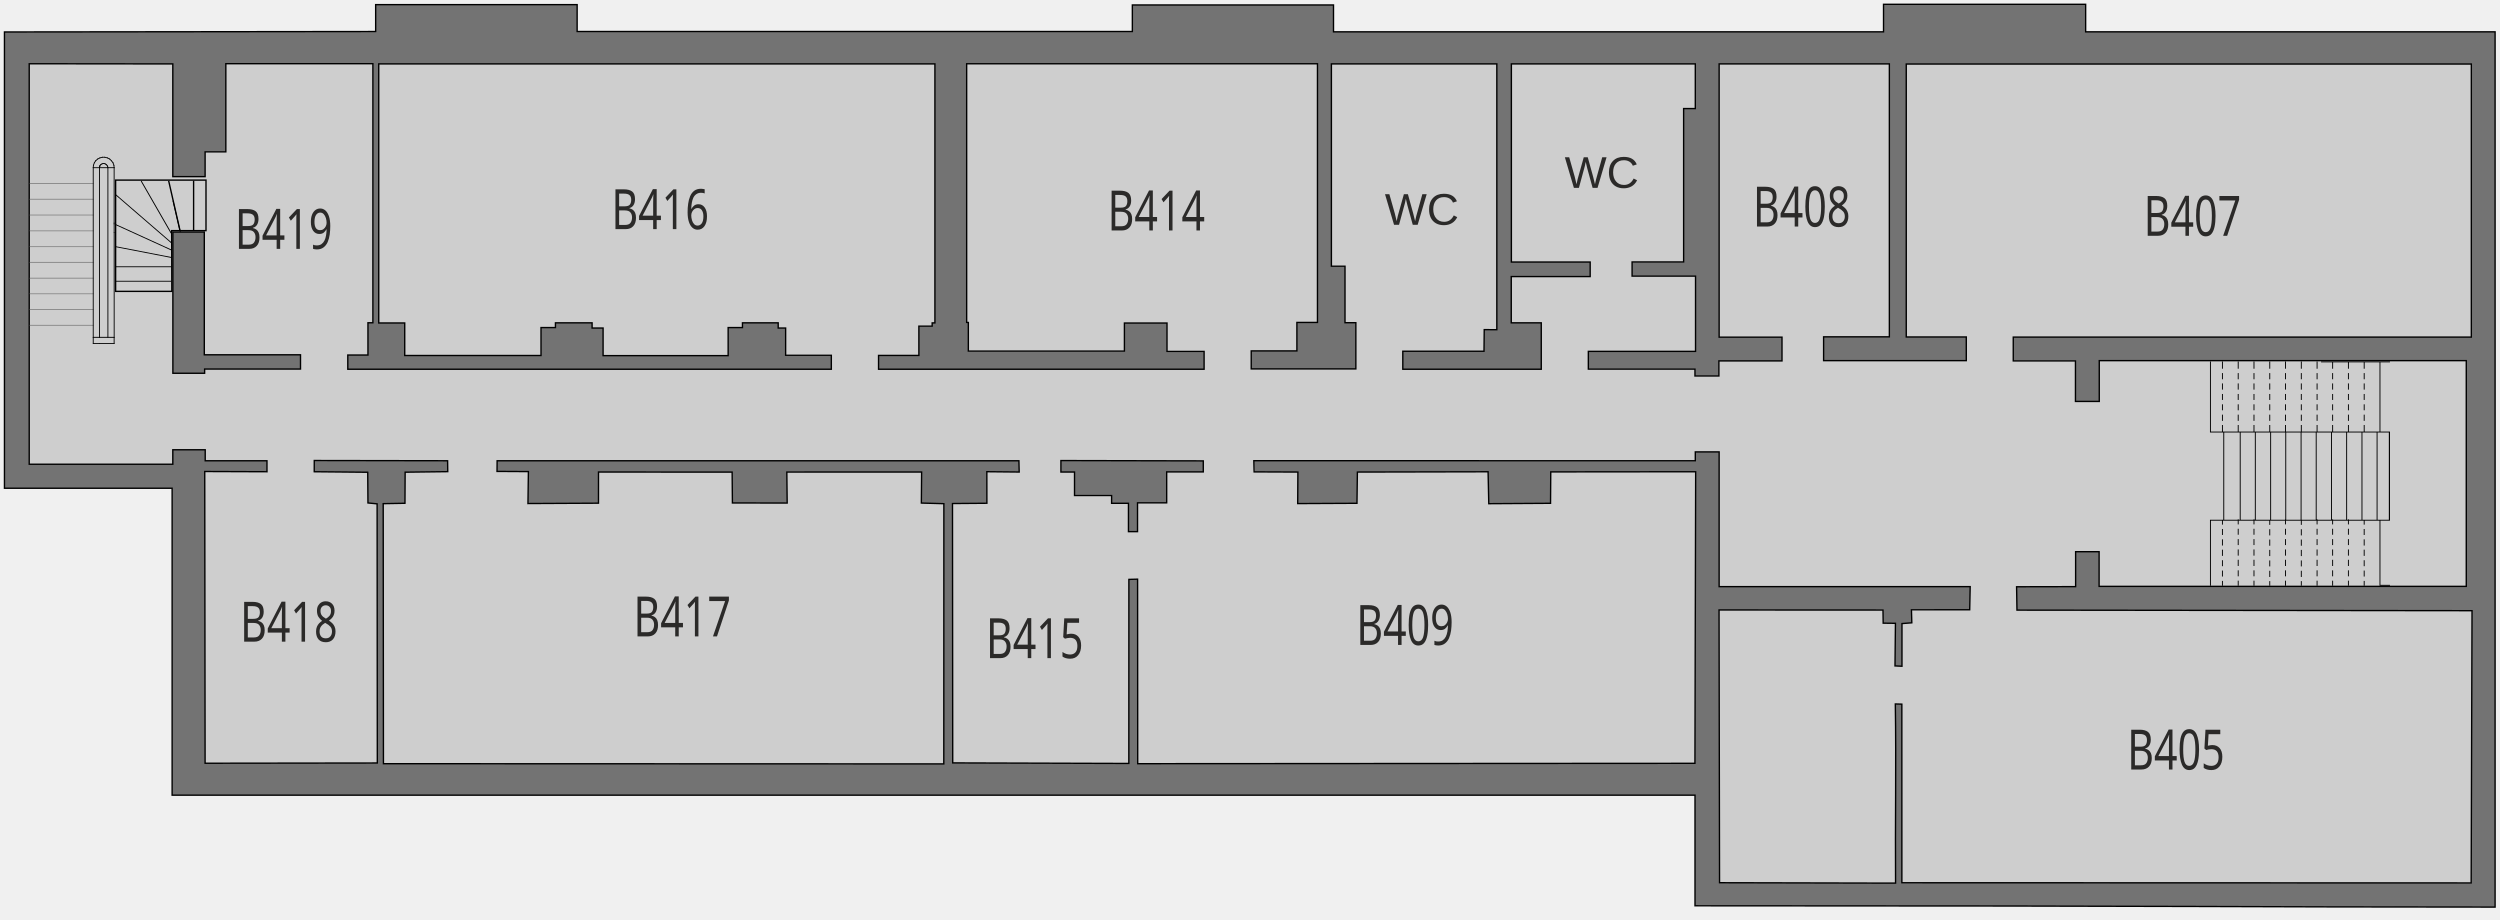
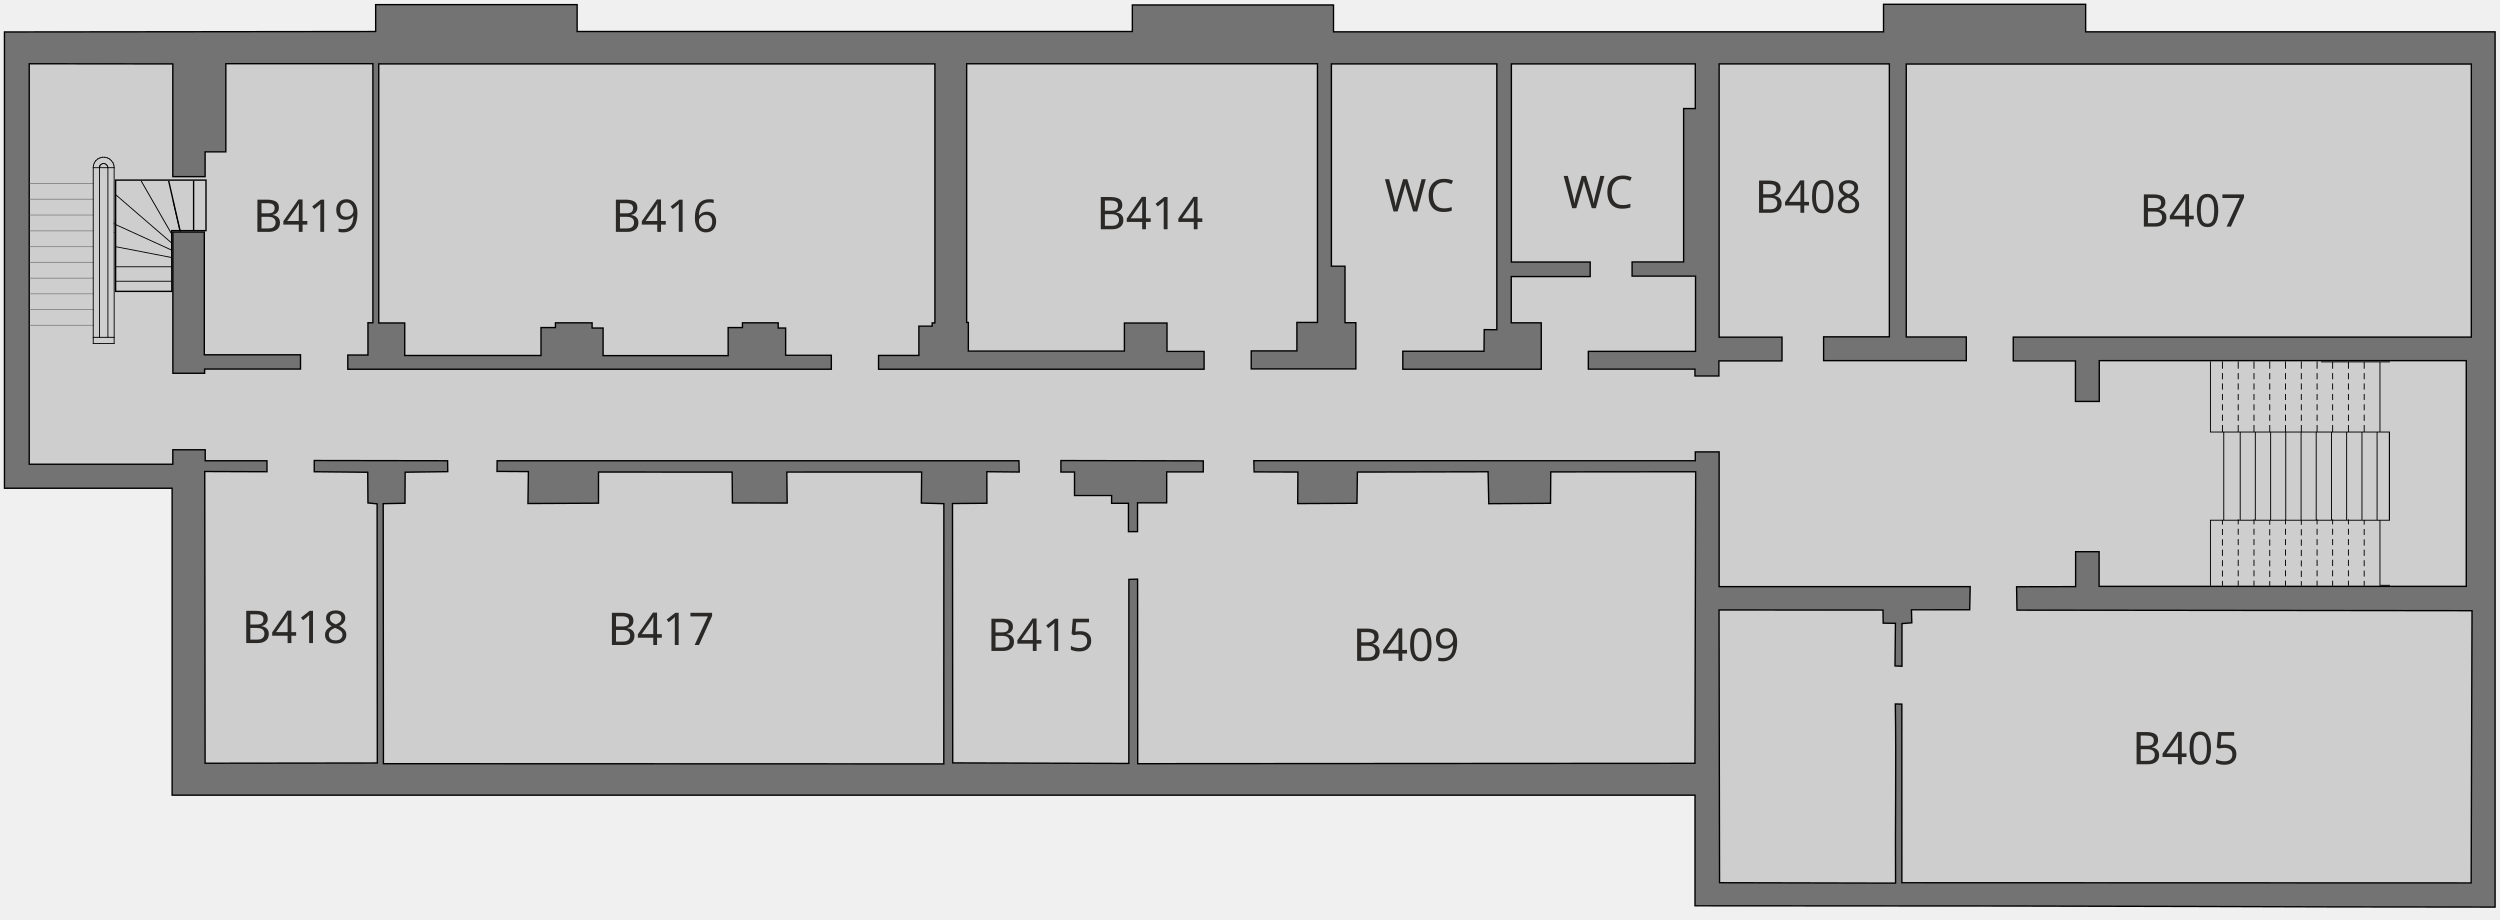
<svg xmlns="http://www.w3.org/2000/svg" width="476mm" height="175mm" viewBox="0 0 476 175" version="1.1" id="svg32055">
  <defs id="defs32052">
    <clipPath clipPathUnits="userSpaceOnUse" id="clipPath67-2">
      <path d="m 6406.45,3807.98 0.74,-2.95 0.74,-2.22 0.73,-2.95 0.74,-2.22 1.48,-5.9 0.74,-2.22 0.74,-2.95 0.73,-2.22 0.74,-2.95 0.74,-2.22 1.48,-5.9 0.74,-2.22 0.73,-2.95 0.74,-2.22 1.48,-5.91 0.74,0.74 h 3.69 v 0.74 h 3.69 v 0.74 l 22.89,-0.74 2.96,-0.74 6.64,-2.21 1.48,-0.74 2.22,-0.74 1.47,-0.74 2.22,-0.74 5.9,-2.95 0.74,-0.74 1.48,-0.73 0.74,-0.74 1.47,-0.74 0.74,-0.74 1.48,-0.74 4.43,-4.43 1.48,-0.74 5.17,-5.17 0.74,-1.47 0.73,-0.74 0.74,-1.48 0.74,-0.74 0.74,-1.47 0.74,-0.74 0.74,-1.48 0.73,-0.74 0.74,-1.47 0.74,-0.74 2.95,-5.91 0.74,-2.21 0.74,-1.48 0.74,-2.22 0.74,-1.48 0.73,-2.21 0.74,-3.69 0.74,-4.43 0.74,-7.38 0.74,-8.13 h -0.74 l -0.74,-7.38 -0.74,-2.22 -1.47,-5.91 -1.48,-4.43 -0.74,-2.95 -0.74,-0.74 -2.95,-5.9 -0.74,-0.74 -0.74,-1.48 -0.73,-0.74 -0.74,-1.47 -0.74,-0.74 -0.74,-1.48 -4.43,-4.43 -0.74,-1.48 -4.43,-4.43 v -1.47 h -1.48 l -0.74,-0.74 v -0.74 h -1.47 l -0.74,-0.74 v -0.74 h -1.48 l -0.74,-0.74 v -0.73 h -1.47 l -0.74,-0.74 v -0.74 h -1.48 l -0.74,-0.74 v -0.74 h -1.47 l -0.74,-0.74 v -0.73 h -2.22 v -0.74 h -1.47 v -0.74 h -1.48 v -0.74 h -1.47 v -0.74 h -2.22 v -0.74 h -1.48 v -0.74 h -2.21 v -0.74 h -1.48 v -2.95 l 0.74,-2.95 0.74,-2.22 0.73,-2.95 0.74,-2.22 1.48,-5.9 0.74,-2.22 0.73,-2.95 0.75,-2.22 0.74,-2.95 0.73,-2.22 1.48,-5.9 0.74,-2.22 0.74,-2.95 0.73,-2.22 1.48,-5.91 1.48,2.96 0.74,0.74 1.47,2.95 0.74,0.74 1.48,2.95 0.74,0.74 0.73,1.48 0.74,0.74 1.48,2.95 0.74,0.74 1.47,2.95 0.74,0.74 1.48,2.95 0.74,0.74 0.74,1.48 0.74,0.74 1.47,2.95 0.74,0.74 1.48,2.96 0.74,0.73 1.47,2.96 0.74,0.73 0.74,1.48 0.74,0.74 1.48,2.95 0.73,0.74 1.48,2.95 0.74,0.74 1.47,2.96 0.74,0.73 0.74,1.48 0.74,0.74 1.48,2.96 0.73,0.73 1.48,2.96 0.74,0.74 1.48,2.95 0.74,0.74 1.47,2.95 0.74,0.74 1.48,2.95 0.74,0.74 0.74,1.48 0.73,0.73 1.48,2.96 0.74,0.74 1.48,2.95 0.73,0.74 1.48,2.95 0.74,0.74 1.48,2.96 0.73,0.73 1.48,2.96 0.74,0.74 0.74,1.47 0.74,0.74 1.47,2.95 0.74,0.75 1.48,2.95 0.74,0.74 1.48,2.95 0.73,0.74 1.48,2.95 0.74,0.74 1.48,2.95 0.73,0.74 0.74,1.48 0.74,0.74 1.48,2.95 0.73,0.74 1.48,2.95 0.74,0.74 1.48,2.96 0.73,0.73 1.48,2.96 0.74,0.74 1.48,2.95 0.73,0.74 0.74,1.47 0.74,0.74 1.48,2.95 0.74,0.74 1.48,2.96 0.73,0.74 1.48,2.95 0.74,0.74 1.48,2.95 0.73,0.74 1.48,2.95 h -0.74 l -14.77,7.39 -0.74,0.74 -14.76,7.38 -0.74,0.74 -14.77,7.38 -0.74,0.74 -14.77,7.38 -0.74,0.74 -16.24,8.13 -0.74,0.74 -14.77,7.38 -0.73,0.74 -14.77,7.38 -0.74,0.74 -14.77,7.38 -0.74,0.74 -14.76,7.39 -0.74,0.73 -14.77,7.39 -0.74,0.74 z" clip-rule="evenodd" id="path65-0" />
    </clipPath>
  </defs>
  <g id="layer1">
    <g id="layer2" transform="translate(-459.7712,-48.92896)">
      <g id="layer11" transform="translate(5.6250001e-6)" style="display:inline">
        <path style="fill:#737373;fill-opacity:1;stroke:#000000;stroke-width:0.265;stroke-opacity:1;image-rendering:auto" d="m 460.619,55.015 v 86.873 h 31.923 v 58.439 h 289.957 v 21.065 c 101.822,0.011 101.559,0.247 152.338,0.247 V 54.992 h -77.958 v -5.242 h -38.485 v 5.242 H 713.67 v -5.119 h -38.3 v 5.057 H 569.658 v -5.119 h -38.362 v 5.119 z" id="path89796" />
        <path style="fill:#cecece;fill-opacity:1;stroke:#000000;stroke-width:0.265;stroke-opacity:1" d="m 465.334,61.067 v 76.253 h 27.339 v -2.758 h 6.171 v 2.093 h 11.759 l 4.5e-4,2.093 -11.851,-0.044 0.069,55.544 32.79,-0.046 -0.038,-49.342 -1.744,-0.169 -0.043,-5.844 -10.185,-0.099 0.006,-2.137 25.386,0.044 0.029,2.076 -8.113,0.103 -0.033,5.918 -4.143,0.074 0.045,49.51 106.691,0.041 0.013,-49.547 -4.285,-0.119 0.051,-5.902 -25.665,7e-4 0.065,5.903 -10.426,-0.024 -0.052,-5.869 -25.445,-0.016 -0.003,5.93 -13.428,0.069 0.083,-6.082 -5.973,-0.035 0.019,-2.032 h 99.349 l 0.052,2.151 -6.158,-0.063 0.008,6.007 -6.549,0.054 0.044,49.381 33.53,0.105 0.01,-35.044 1.658,-0.044 0.024,35.134 106.094,-0.071 0.14,-55.514 -27.591,0.029 -0.041,5.977 -11.761,0.075 -0.13,-6.075 -24.884,0.055 -0.081,5.944 -11.285,0.057 0.038,-6.001 -8.361,-0.035 c -0.019,-0.07 -0.031,-2.125 -0.031,-2.125 l 84.059,0.002 v -1.679 h 4.536 v 25.65 h 47.801 l -0.092,4.41 -11.093,8.3e-4 0.071,2.478 -1.872,0.143 -0.003,8.125 -1.326,-0.062 0.084,-8.11 -2.335,-0.031 -0.038,-2.492 -31.213,-0.018 0.095,51.93 33.514,0.079 c -0.084,-11.371 0.132,-22.745 -0.046,-34.115 l 1.242,0.035 0.005,34.004 108.394,0.039 0.164,-51.836 -86.644,-0.107 -0.072,-4.449 11.24,-0.024 v -6.646 h 4.471 v 6.599 h 69.909 v -14.216 -28.772 h -69.878 v 7.771 h -4.533 v -7.709 h -11.842 v -4.533 h 49.753 37.462 V 61.121 H 822.722 v 51.969 h 11.431 v 4.502 h -27.168 v -4.533 h 12.52 V 61.098 h -32.41 v 52.029 h 11.969 v 4.514 h -12.015 v 2.878 h -4.557 v -1.308 h -20.301 v -3.38 h 20.41 v -14.326 h -12.08 v -2.704 h 9.812 v -29.198 h 2.224 v -8.504 h -35.02 v 37.724 h 15.002 v 2.769 h -15.024 v 8.809 h 5.713 v 8.831 H 726.865 v -3.423 h 15.46 l 0.044,-4.121 2.399,0.022 V 61.098 h -31.498 v 38.516 h 2.59 v 10.762 h 2.066 v 8.789 h -19.921 v -3.423 h 8.696 v -5.427 h 3.916 V 61.067 h -66.794 v 49.248 l 0.321,0.016 v 5.442 h 29.715 v -5.335 h 8.11 v 5.397 h 7.062 v 3.392 h -61.984 v -2.621 h 7.679 v -5.582 h 2.529 v -0.617 h 0.524 V 61.098 H 531.882 V 110.423 h 4.948 v 6.193 h 25.949 v -5.321 h 2.748 v -0.894 h 6.978 v 0.981 h 2.093 v 5.255 h 23.812 v -5.342 h 2.726 v -0.894 h 6.803 v 0.981 h 1.417 v 5.19 h 8.7 v 2.66 H 525.992 v -2.704 h 3.838 v -6.149 h 0.938 V 61.055 h -27.998 v 16.79 h -3.947 v 4.71 h -6.149 V 61.099 Z" id="path121504" />
-         <text x="723.444" y="91.726" class="fil4 fnt0" id="text2697" style="font-weight:normal;font-size:8.461px;font-family:Arial;clip-rule:evenodd;fill:#2b2a29;fill-rule:evenodd;stroke-width:0.264;image-rendering:optimizeQuality;shape-rendering:geometricPrecision;text-rendering:geometricPrecision">WC</text>
        <path style="fill:#737373;fill-opacity:1;stroke:#000000;stroke-width:0.265;stroke-opacity:1" d="m 492.687,93.107 h 5.982 v 23.375 h 18.318 v 2.714 h -18.256 v 0.802 h -6.044 z" id="path567584" />
        <path style="display:inline;fill:#737373;fill-opacity:1;stroke:#000000;stroke-width:0.265;stroke-opacity:1" d="m 661.77,136.619 v 2.189 h 2.59 v 4.471 h 7.062 v 1.48 h 3.207 v 5.397 h 1.727 v -5.489 h 5.551 v -5.89 h 6.969 v -2.097 z" id="path418904" />
      </g>
      <path class="fil0 str0" d="m 901.79,131.189 h 11.127 m 0,0 v -13.357 m 0,0 h -11.127 m 12.946,13.357 h -1.819 m 0,-13.357 v 13.357 m 0,-13.357 h 1.819 m 0,13.357 v 16.79 m -1.819,12.393 V 147.979 m 0,0 h -11.127 m 12.946,12.393 h -1.819 m 0,-12.393 v 12.393 m 0,-12.393 h 1.819 m -2.369,-16.79 h 2.327 m -34.057,0 h 2.284 m 0,0 h 0.254 m 0,0 h 3.131 m 0,0 h 2.877 m 0,0 h 2.919 m 0,0 h 2.877 m 0,0 h 2.919 m 0,0 h 2.877 m 0,0 h 2.919 m 5.796,0 v 16.79 m 2.877,0 V 131.189 M 892.102,147.979 v -16.79 m 2.877,16.79 v -16.79 m -11.804,0 v 16.79 m 31.518,0 h -2.327 m -2.877,0 h 2.877 m -2.877,0 h -2.918 m 0,0 h -2.877 m 0,0 h -2.919 m 0,0 h -2.877 m 0,0 h -2.919 m 0,0 h -2.877 m 0,0 h -2.919 m 0,0 h -2.877 m 0,0 h -3.131 m 0,0 h -2.538 m 31.73,0 v -16.79 m -2.877,0 v 16.79 m -2.918,-16.79 V 147.979 M 892.102,131.189 v 16.79 m -2.919,-16.79 v 16.79 m 5.796,-16.79 v 16.79 m 2.919,0 v -16.79 m 0,0 v 16.79 m 2.877,0 v -16.79 m 0,0 v 16.79 m 2.919,0 v -16.79 m 0,0 v 16.79 m 2.877,-16.79 v 16.79 m 8.123,0 v -16.79 m -31.518,16.79 v -16.79 m 3.131,16.79 v -16.79 m 0,16.79 v -16.79 m 2.877,0 v 16.79 m -8.546,12.393 V 147.979 m 0,-16.79 v -13.357 m 2.284,13.357 v -1.256 m 0,-0.963 v -1.005 m 0,-1.005 v -0.963 m 0,-1.005 v -0.963 m 0,-1.005 v -1.005 m 0,-0.963 v -1.005 m 0,-1.005 v -1.214 m 3.004,0 v 1.214 m 0,1.005 v 1.005 m 0,0.963 v 1.005 m 0,1.005 v 0.963 m 0,1.005 v 0.963 m 0,1.005 v 1.005 m 0,0.963 v 1.256 m 3.004,-13.357 v 1.214 m 0,1.005 v 1.005 m 0,0.963 v 1.005 m 0,1.005 v 0.963 m 0,1.005 v 0.963 m 0,1.005 v 1.005 m 0,0.963 v 1.256 m 3.003,-13.357 v 1.214 m 0,1.005 v 1.005 m 0,0.963 v 1.005 m 0,1.005 v 0.963 m 0,1.005 v 0.963 m 0,1.005 v 1.005 m 0,0.963 v 1.256 m 3.004,-13.357 v 1.214 m 0,1.005 v 1.005 m 0,0.963 v 1.005 m 0,1.005 v 0.963 m 0,1.005 v 0.963 m 0,1.005 v 1.005 m 0,0.963 v 1.256 m 3.004,-13.357 v 1.214 m 0,1.005 v 1.005 m 0,0.963 v 1.005 m 0,1.005 v 0.963 m 0,1.005 v 0.963 m 0,1.005 v 1.005 m 0,0.963 v 1.256 m 3.003,-13.357 v 1.214 m 0,1.005 v 1.005 m 0,0.963 v 1.005 m 0,1.005 v 0.963 m 0,1.005 v 0.963 m 0,1.005 v 1.005 m 0,0.963 v 1.256 m 2.961,-13.357 v 1.214 m 0,1.005 v 1.005 m 0,0.963 v 1.005 m 0,1.005 v 0.963 m 0,1.005 v 0.963 m 0,1.005 v 1.005 m 0,0.963 v 1.256 m 3.004,-13.357 v 1.214 m 0,1.005 v 1.005 m 0,0.963 v 1.005 m 0,1.005 v 0.963 m 0,1.005 v 0.963 m 0,1.005 v 1.005 m 0,0.963 v 1.256 m 3.004,-13.357 v 1.214 m 0,1.005 v 1.005 m 0,0.963 v 1.005 m 0,1.005 v 0.963 m 0,1.005 v 0.963 m 0,1.005 v 1.005 m 0,0.963 v 1.256 m -26.992,29.183 v -0.754 m 0,-1.005 v -0.963 m 0,-1.005 v -0.963 m 0,-1.005 v -1.005 m 0,-0.963 v -1.005 m 0,-1.005 v -0.963 m 0,-1.005 v -0.754 m 3.004,-0.084 v 0.795 m 0,1.005 v 0.963 m 0,1.005 v 0.963 m 0,1.005 v 1.005 m 0,0.963 v 1.005 m 0,1.005 v 0.963 m 0,1.005 v 0.795 m 3.004,-12.477 v 0.795 m 0,1.005 v 0.963 m 0,1.005 v 0.963 m 0,1.005 v 1.005 m 0,0.963 v 1.005 m 0,1.005 v 0.963 m 0,1.005 v 0.795 m 3.003,-12.268 v 0.67 m 0,1.005 v 1.005 m 0,0.963 v 1.005 m 0,0.963 v 1.005 m 0,1.005 v 0.963 m 0,1.005 v 1.005 m 0,0.963 v 0.712 m 3.004,-12.477 v 0.795 m 0,1.005 v 0.963 m 0,1.005 v 0.963 m 0,1.005 v 1.005 m 0,0.963 v 1.005 m 0,1.005 v 0.963 m 0,1.005 v 0.795 m 3.004,-12.268 v 0.67 m 0,1.005 v 1.005 m 0,0.963 v 1.005 m 0,0.963 v 1.005 m 0,1.005 v 0.963 m 0,1.005 v 1.005 m 0,0.963 v 0.712 m 3.003,-12.477 v 0.795 m 0,1.005 v 0.963 m 0,1.005 v 0.963 m 0,1.005 v 1.005 m 0,0.963 v 1.005 m 0,1.005 v 0.963 m 0,1.005 v 0.795 m 2.961,-12.477 v 0.795 m 0,1.005 v 0.963 m 0,1.005 v 0.963 m 0,1.005 v 1.005 m 0,0.963 v 1.005 m 0,1.005 v 0.963 m 0,1.005 v 0.795 m 3.004,-12.477 v 0.795 m 0,1.005 v 0.963 m 0,1.005 v 0.963 m 0,1.005 v 1.005 m 0,0.963 v 1.005 m 0,1.005 v 0.963 m 0,1.005 v 0.795 m 3.004,-12.393 v 0.754 m 0,1.005 v 0.963 m 0,1.005 v 1.005 m 0,0.963 v 1.005 m 0,1.005 v 0.963 m 0,1.005 v 0.963 m 0,1.005 v 0.754" id="path2608" style="clip-rule:evenodd;display:inline;fill:none;fill-rule:nonzero;stroke:#000000;stroke-width:0.175;stroke-linecap:square;stroke-miterlimit:10;image-rendering:optimizeQuality;shape-rendering:geometricPrecision;text-rendering:geometricPrecision" />
      <g id="layer10" style="display:inline">
        <g id="layer5" transform="translate(43.13139,124.5533)">
          <g id="g63-1" clip-path="url(#clipPath67-2)" style="display:inline" transform="matrix(0,0.05733027,0.05733027,0,177.0556,-115.9215)" />
          <path d="m 435.575,-43.697 h 1.609" style="display:inline;fill:none;stroke:#000000;stroke-width:0.169;stroke-linecap:round;stroke-linejoin:round;stroke-miterlimit:10;stroke-dasharray:none;stroke-opacity:1" id="path22623-9" />
          <path d="M 434.39,-31.674 H 422.368" style="display:inline;fill:none;stroke:#888888;stroke-width:0.169;stroke-linecap:round;stroke-linejoin:round;stroke-miterlimit:10;stroke-dasharray:none;stroke-opacity:1" id="path22653-1" />
          <path d="M 434.39,-34.68 H 422.368" style="display:inline;fill:none;stroke:#888888;stroke-width:0.169;stroke-linecap:round;stroke-linejoin:round;stroke-miterlimit:10;stroke-dasharray:none;stroke-opacity:1" id="path22665-7" />
          <path d="M 434.39,-28.669 H 422.368" style="display:inline;fill:none;stroke:#888888;stroke-width:0.169;stroke-linecap:round;stroke-linejoin:round;stroke-miterlimit:10;stroke-dasharray:none;stroke-opacity:1" id="path22667-7" />
          <path d="m 422.368,-25.663 h 12.022" style="display:inline;fill:none;stroke:#888888;stroke-width:0.169;stroke-linecap:round;stroke-linejoin:round;stroke-miterlimit:10;stroke-dasharray:none;stroke-opacity:1" id="path22669-8" />
          <path d="m 422.368,-13.682 h 12.022" style="display:inline;fill:none;stroke:#888888;stroke-width:0.169;stroke-linecap:round;stroke-linejoin:round;stroke-miterlimit:10;stroke-dasharray:none;stroke-opacity:1" id="path22695-9" />
          <path d="M 434.39,-16.688 H 422.368" style="display:inline;fill:none;stroke:#888888;stroke-width:0.169;stroke-linecap:round;stroke-linejoin:round;stroke-miterlimit:10;stroke-dasharray:none;stroke-opacity:1" id="path22697-4" />
          <path d="M 434.39,-37.685 H 422.368" style="display:inline;fill:none;stroke:#888888;stroke-width:0.169;stroke-linecap:round;stroke-linejoin:round;stroke-miterlimit:10;stroke-dasharray:none;stroke-opacity:1" id="path22703-6" />
          <path d="M 434.39,-40.691 H 422.368" style="display:inline;fill:none;stroke:#888888;stroke-width:0.169;stroke-linecap:round;stroke-linejoin:round;stroke-miterlimit:10;stroke-dasharray:none;stroke-opacity:1" id="path22705-6" />
          <path d="M 434.39,-22.657 H 422.368" style="display:inline;fill:none;stroke:#888888;stroke-width:0.169;stroke-linecap:round;stroke-linejoin:round;stroke-miterlimit:10;stroke-dasharray:none;stroke-opacity:1" id="path22709-6" />
          <path d="M 434.39,-19.694 H 422.368" style="display:inline;fill:none;stroke:#888888;stroke-width:0.169;stroke-linecap:round;stroke-linejoin:round;stroke-miterlimit:10;stroke-dasharray:none;stroke-opacity:1" id="path22711-0" />
          <path d="M 437.184,-11.397 V -43.697" style="display:inline;fill:none;stroke:#000000;stroke-width:0.169;stroke-linecap:round;stroke-linejoin:round;stroke-miterlimit:10;stroke-dasharray:none;stroke-opacity:1" id="path22721-3" />
          <path d="M 438.37,-43.697 V -33.156" style="display:inline;fill:none;stroke:#000000;stroke-width:0.169;stroke-linecap:round;stroke-linejoin:round;stroke-miterlimit:10;stroke-dasharray:none;stroke-opacity:1" id="path22723-5" />
          <path d="M 434.39,-10.211 V -11.397" style="display:inline;fill:none;stroke:#000000;stroke-width:0.169;stroke-linecap:round;stroke-linejoin:round;stroke-miterlimit:10;stroke-dasharray:none;stroke-opacity:1" id="path22731-0" />
          <path d="M 434.39,-11.397 V -43.697" style="display:inline;fill:none;stroke:#000000;stroke-width:0.169;stroke-linecap:round;stroke-linejoin:round;stroke-miterlimit:10;stroke-dasharray:none;stroke-opacity:1" id="path22733-7" />
          <path d="M 435.575,-43.697 V -11.397" style="display:inline;fill:none;stroke:#000000;stroke-width:0.169;stroke-linecap:round;stroke-linejoin:round;stroke-miterlimit:10;stroke-dasharray:none;stroke-opacity:1" id="path22735-3" />
          <path d="m 434.39,-11.397 h 1.186" style="display:inline;fill:none;stroke:#000000;stroke-width:0.169;stroke-linecap:round;stroke-linejoin:round;stroke-miterlimit:10;stroke-dasharray:none;stroke-opacity:1" id="path22739-9" />
          <path d="m 435.575,-10.211 h -1.186" style="display:inline;fill:none;stroke:#000000;stroke-width:0.169;stroke-linecap:round;stroke-linejoin:round;stroke-miterlimit:10;stroke-dasharray:none;stroke-opacity:1" id="path22741-2" />
          <path d="m 438.37,-43.697 -0.042,-0.466" style="display:inline;fill:none;stroke:#000000;stroke-width:0.169;stroke-linecap:round;stroke-linejoin:round;stroke-miterlimit:10;stroke-dasharray:none;stroke-opacity:1" id="path22743-5" />
          <path d="m 438.327,-44.163 -0.17,-0.466" style="display:inline;fill:none;stroke:#000000;stroke-width:0.169;stroke-linecap:round;stroke-linejoin:round;stroke-miterlimit:10;stroke-dasharray:none;stroke-opacity:1" id="path22745-0" />
          <path d="m 438.158,-44.628 -0.296,-0.381" style="display:inline;fill:none;stroke:#000000;stroke-width:0.169;stroke-linecap:round;stroke-linejoin:round;stroke-miterlimit:10;stroke-dasharray:none;stroke-opacity:1" id="path22747-4" />
          <path d="m 437.862,-45.009 -0.339,-0.338" style="display:inline;fill:none;stroke:#000000;stroke-width:0.169;stroke-linecap:round;stroke-linejoin:round;stroke-miterlimit:10;stroke-dasharray:none;stroke-opacity:1" id="path22749-5" />
          <path d="m 437.523,-45.348 -0.424,-0.212" style="display:inline;fill:none;stroke:#000000;stroke-width:0.169;stroke-linecap:round;stroke-linejoin:round;stroke-miterlimit:10;stroke-dasharray:none;stroke-opacity:1" id="path22751-1" />
          <path d="m 437.099,-45.559 -0.508,-0.127" style="display:inline;fill:none;stroke:#000000;stroke-width:0.169;stroke-linecap:round;stroke-linejoin:round;stroke-miterlimit:10;stroke-dasharray:none;stroke-opacity:1" id="path22753-4" />
          <path d="M 436.591,-45.687 H 436.126" style="display:inline;fill:none;stroke:#000000;stroke-width:0.169;stroke-linecap:round;stroke-linejoin:round;stroke-miterlimit:10;stroke-dasharray:none;stroke-opacity:1" id="path22755-6" />
          <path d="m 436.126,-45.687 -0.466,0.127" style="display:inline;fill:none;stroke:#000000;stroke-width:0.169;stroke-linecap:round;stroke-linejoin:round;stroke-miterlimit:10;stroke-dasharray:none;stroke-opacity:1" id="path22757-4" />
          <path d="m 435.66,-45.559 -0.424,0.212" style="display:inline;fill:none;stroke:#000000;stroke-width:0.169;stroke-linecap:round;stroke-linejoin:round;stroke-miterlimit:10;stroke-dasharray:none;stroke-opacity:1" id="path22759-5" />
          <path d="m 435.237,-45.348 -0.381,0.338" style="display:inline;fill:none;stroke:#000000;stroke-width:0.169;stroke-linecap:round;stroke-linejoin:round;stroke-miterlimit:10;stroke-dasharray:none;stroke-opacity:1" id="path22761-8" />
          <path d="m 434.856,-45.009 -0.254,0.381" style="display:inline;fill:none;stroke:#000000;stroke-width:0.169;stroke-linecap:round;stroke-linejoin:round;stroke-miterlimit:10;stroke-dasharray:none;stroke-opacity:1" id="path22763-2" />
          <path d="m 434.602,-44.628 -0.17,0.466" style="display:inline;fill:none;stroke:#000000;stroke-width:0.169;stroke-linecap:round;stroke-linejoin:round;stroke-miterlimit:10;stroke-dasharray:none;stroke-opacity:1" id="path22765-1" />
          <path d="m 434.432,-44.163 -0.042,0.466" style="display:inline;fill:none;stroke:#000000;stroke-width:0.169;stroke-linecap:round;stroke-linejoin:round;stroke-miterlimit:10;stroke-dasharray:none;stroke-opacity:1" id="path22767-7" />
          <path d="m 434.39,-43.697 h 1.186" style="display:inline;fill:none;stroke:#000000;stroke-width:0.169;stroke-linecap:round;stroke-linejoin:round;stroke-miterlimit:10;stroke-dasharray:none;stroke-opacity:1" id="path22769-8" />
          <path d="m 435.618,-43.909 0.042,-0.169" style="display:inline;fill:none;stroke:#000000;stroke-width:0.169;stroke-linecap:round;stroke-linejoin:round;stroke-miterlimit:10;stroke-dasharray:none;stroke-opacity:1" id="path22773-1" />
          <path d="m 435.596,-43.753 0.042,-0.234" style="display:inline;fill:none;stroke:#000000;stroke-width:0.197;stroke-linecap:round;stroke-linejoin:round;stroke-miterlimit:10;stroke-dasharray:none;stroke-opacity:1" id="path22773-1-0" />
          <path d="m 435.66,-44.078 0.127,-0.169" style="display:inline;fill:none;stroke:#000000;stroke-width:0.169;stroke-linecap:round;stroke-linejoin:round;stroke-miterlimit:10;stroke-dasharray:none;stroke-opacity:1" id="path22775-4" />
          <path d="m 435.787,-44.247 0.17,-0.127" style="display:inline;fill:none;stroke:#000000;stroke-width:0.169;stroke-linecap:round;stroke-linejoin:round;stroke-miterlimit:10;stroke-dasharray:none;stroke-opacity:1" id="path22777-2" />
          <path d="m 435.957,-44.374 0.212,-0.084" style="display:inline;fill:none;stroke:#000000;stroke-width:0.169;stroke-linecap:round;stroke-linejoin:round;stroke-miterlimit:10;stroke-dasharray:none;stroke-opacity:1" id="path22779-5" />
          <path d="m 436.168,-44.458 0.212,-0.042" style="display:inline;fill:none;stroke:#000000;stroke-width:0.169;stroke-linecap:round;stroke-linejoin:round;stroke-miterlimit:10;stroke-dasharray:none;stroke-opacity:1" id="path22781-6" />
          <path d="m 436.38,-44.501 0.212,0.042" style="display:inline;fill:none;stroke:#000000;stroke-width:0.169;stroke-linecap:round;stroke-linejoin:round;stroke-miterlimit:10;stroke-dasharray:none;stroke-opacity:1" id="path22783-0" />
          <path d="m 436.591,-44.458 0.17,0.084" style="display:inline;fill:none;stroke:#000000;stroke-width:0.169;stroke-linecap:round;stroke-linejoin:round;stroke-miterlimit:10;stroke-dasharray:none;stroke-opacity:1" id="path22785-6" />
          <path d="m 436.761,-44.374 0.169,0.127" style="display:inline;fill:none;stroke:#000000;stroke-width:0.169;stroke-linecap:round;stroke-linejoin:round;stroke-miterlimit:10;stroke-dasharray:none;stroke-opacity:1" id="path22787-8" />
          <path d="m 436.93,-44.247 0.127,0.169" style="display:inline;fill:none;stroke:#000000;stroke-width:0.169;stroke-linecap:round;stroke-linejoin:round;stroke-miterlimit:10;stroke-dasharray:none;stroke-opacity:1" id="path22789-2" />
          <path d="m 437.057,-44.078 0.085,0.169" style="display:inline;fill:none;stroke:#000000;stroke-width:0.169;stroke-linecap:round;stroke-linejoin:round;stroke-miterlimit:10;stroke-dasharray:none;stroke-opacity:1" id="path22791-0" />
          <path d="m 437.142,-43.909 0.042,0.212" style="display:inline;fill:none;stroke:#000000;stroke-width:0.169;stroke-linecap:round;stroke-linejoin:round;stroke-miterlimit:10;stroke-dasharray:none;stroke-opacity:1" id="path22793-0" />
          <path d="m 437.184,-43.697 h 1.186" style="display:inline;fill:none;stroke:#000000;stroke-width:0.169;stroke-linecap:round;stroke-linejoin:round;stroke-miterlimit:10;stroke-dasharray:none;stroke-opacity:1" id="path22795-9" />
          <path d="m 438.37,-10.211 h -2.794" style="display:inline;fill:none;stroke:#000000;stroke-width:0.169;stroke-linecap:round;stroke-linejoin:round;stroke-miterlimit:10;stroke-dasharray:none;stroke-opacity:1" id="path22797-7" />
          <path d="m 435.581,-11.397 h 2.763" style="display:inline;fill:none;stroke:#000000;stroke-width:0.175;stroke-linecap:round;stroke-linejoin:round;stroke-miterlimit:10;stroke-dasharray:none;stroke-opacity:1" id="path22799-5" />
          <path d="m 438.37,-11.354 v 1.143" style="display:inline;fill:none;stroke:#000000;stroke-width:0.169;stroke-linecap:round;stroke-linejoin:round;stroke-miterlimit:10;stroke-dasharray:none;stroke-opacity:1" id="path22801-8" />
          <path d="m 438.373,-31.336 v -1.651" style="display:inline;fill:none;stroke:#000000;stroke-width:0.169;stroke-linecap:round;stroke-linejoin:round;stroke-miterlimit:10;stroke-dasharray:none;stroke-opacity:1" id="path23671-3" />
          <path d="M 438.377,-11.354 V -31.336" style="display:inline;fill:none;stroke:#000000;stroke-width:0.169;stroke-linecap:round;stroke-linejoin:round;stroke-miterlimit:10;stroke-dasharray:none;stroke-opacity:1" id="path23673-3" />
          <path d="M 438.369,-32.986 V -33.156" style="display:inline;fill:none;stroke:#000000;stroke-width:0.169;stroke-linecap:round;stroke-linejoin:round;stroke-miterlimit:10;stroke-dasharray:none;stroke-opacity:1" id="path23697-2" />
        </g>
        <g id="layer6">
          <path style="display:inline;fill:#000000;fill-opacity:0;stroke:#000000;stroke-width:0.265;stroke-opacity:1" d="M 492.486,104.409 H 481.786 V 83.224 h 17.207 v 9.621 h -6.538 z" id="path688099-1" />
          <path d="m 492.724,87.198 1.363,5.843" style="display:inline;fill:none;stroke:#000000;stroke-width:0.167;stroke-linecap:round;stroke-linejoin:round;stroke-miterlimit:10;stroke-dasharray:none;stroke-opacity:1" id="path3027-8" />
          <path d="m 486.678,83.435 5.659,9.845" style="display:inline;fill:none;stroke:#000000;stroke-width:0.176;stroke-linecap:round;stroke-linejoin:round;stroke-miterlimit:10;stroke-dasharray:none;stroke-opacity:1" id="path23553-4" />
          <path d="m 481.851,86.044 10.491,9.06" style="display:inline;fill:none;stroke:#000000;stroke-width:0.167;stroke-linecap:round;stroke-linejoin:round;stroke-miterlimit:10;stroke-dasharray:none;stroke-opacity:1" id="path23559-9" />
          <path d="m 481.851,91.717 10.491,4.784" style="display:inline;fill:none;stroke:#000000;stroke-width:0.167;stroke-linecap:round;stroke-linejoin:round;stroke-miterlimit:10;stroke-dasharray:none;stroke-opacity:1" id="path23563-7" />
          <path d="m 481.851,95.909 10.491,2.033" style="display:inline;fill:none;stroke:#000000;stroke-width:0.167;stroke-linecap:round;stroke-linejoin:round;stroke-miterlimit:10;stroke-dasharray:none;stroke-opacity:1" id="path23567-9" />
          <path d="m 481.851,99.719 h 10.491" style="display:inline;fill:none;stroke:#000000;stroke-width:0.167;stroke-linecap:round;stroke-linejoin:round;stroke-miterlimit:10;stroke-dasharray:none;stroke-opacity:1" id="path23571-6" />
          <path d="m 481.851,102.471 h 10.491" style="display:inline;fill:none;stroke:#000000;stroke-width:0.167;stroke-linecap:round;stroke-linejoin:round;stroke-miterlimit:10;stroke-dasharray:none;stroke-opacity:1" id="path23575-0" />
          <path style="fill:#000000;fill-opacity:0;stroke:#000000;stroke-width:0.265;stroke-opacity:1" d="m 494.044,92.83 -2.159,-9.467" id="path688254" />
          <path style="fill:#000000;fill-opacity:0;stroke:#000000;stroke-width:0.265;stroke-opacity:1" d="m 496.634,83.332 v 9.405" id="path688256" />
        </g>
        <g id="layer8" style="display:none">
          <path style="fill:#000000;fill-opacity:0;stroke:#000000;stroke-width:0.265;stroke-opacity:1" d="m 878.414,131.073 v 17.052 h 31.88 v -17.008 z" id="path688797" />
          <path style="fill:#000000;fill-opacity:0;stroke:#000000;stroke-width:0.265;stroke-opacity:1" d="m 881.03,131.029 v 17.183 z" id="path688799" />
          <path style="fill:#000000;fill-opacity:0;stroke:#000000;stroke-width:0.265;stroke-opacity:1" d="m 884.127,131.073 v 16.965 z" id="path688801" />
          <path style="fill:#000000;fill-opacity:0;stroke:#000000;stroke-width:0.265;stroke-opacity:1" d="m 887.005,131.029 v 17.139 z" id="path688803" />
          <path style="fill:#000000;fill-opacity:0;stroke:#000000;stroke-width:0.265;stroke-opacity:1" d="m 889.927,130.986 v 17.139 z" id="path688805" />
          <path style="fill:#000000;fill-opacity:0;stroke:#000000;stroke-width:0.265;stroke-opacity:1" d="m 892.849,131.073 v 17.052 z" id="path688807" />
          <path style="fill:#000000;fill-opacity:0;stroke:#000000;stroke-width:0.265;stroke-opacity:1" d="m 895.771,131.029 v 17.008 z" id="path688809" />
          <path style="fill:#000000;fill-opacity:0;stroke:#000000;stroke-width:0.265;stroke-opacity:1" d="m 898.606,130.986 v 17.096 z" id="path688811" />
          <path style="fill:#000000;fill-opacity:0;stroke:#000000;stroke-width:0.265;stroke-opacity:1" d="m 901.571,131.029 v 17.096 z" id="path688813" />
          <path style="fill:#000000;fill-opacity:0;stroke:#000000;stroke-width:0.265;stroke-opacity:1" d="m 904.449,131.029 v 17.096 z" id="path688815" />
          <path style="fill:#000000;fill-opacity:0;stroke:#000000;stroke-width:0.265;stroke-opacity:1" d="m 907.328,131.117 v 16.965 z" id="path688817" />
        </g>
        <g id="layer9" style="display:none" />
        <g id="layer3" transform="translate(5.6250001e-6)" style="display:none">
          <path d="m 880.718,117.821 v 13.071" style="display:inline;fill:none;stroke:#000000;stroke-width:0.167;stroke-linecap:round;stroke-linejoin:round;stroke-miterlimit:10;stroke-dasharray:none;stroke-opacity:1" id="path22565-1" transform="translate(5.6250001e-6)" />
          <path d="M 883.724,130.892 V 117.821" style="display:inline;fill:none;stroke:#000000;stroke-width:0.167;stroke-linecap:round;stroke-linejoin:round;stroke-miterlimit:10;stroke-dasharray:none;stroke-opacity:1" id="path22567-2" transform="translate(5.6250001e-6)" />
          <path d="M 904.723,130.892 V 117.821" style="display:inline;fill:none;stroke:#000000;stroke-width:0.167;stroke-linecap:round;stroke-linejoin:round;stroke-miterlimit:10;stroke-dasharray:none;stroke-opacity:1" id="path22573-2" transform="translate(5.6250001e-6)" />
          <path d="M 901.717,130.892 V 117.821" style="display:inline;fill:none;stroke:#000000;stroke-width:0.167;stroke-linecap:round;stroke-linejoin:round;stroke-miterlimit:10;stroke-dasharray:none;stroke-opacity:1" id="path22579-9" transform="translate(5.6250001e-6)" />
          <path d="M 898.711,130.892 V 117.821" style="display:inline;fill:none;stroke:#000000;stroke-width:0.167;stroke-linecap:round;stroke-linejoin:round;stroke-miterlimit:10;stroke-dasharray:none;stroke-opacity:1" id="path22583-9" transform="translate(5.6250001e-6)" />
          <path d="M 895.705,130.892 V 117.821" style="display:inline;fill:none;stroke:#000000;stroke-width:0.167;stroke-linecap:round;stroke-linejoin:round;stroke-miterlimit:10;stroke-dasharray:none;stroke-opacity:1" id="path22587-8" transform="translate(5.6250001e-6)" />
          <path d="M 892.7,130.892 V 117.821" style="display:inline;fill:none;stroke:#000000;stroke-width:0.167;stroke-linecap:round;stroke-linejoin:round;stroke-miterlimit:10;stroke-dasharray:none;stroke-opacity:1" id="path22591-7" transform="translate(5.6250001e-6)" />
          <path d="M 889.693,130.892 V 117.821" style="display:inline;fill:none;stroke:#000000;stroke-width:0.167;stroke-linecap:round;stroke-linejoin:round;stroke-miterlimit:10;stroke-dasharray:none;stroke-opacity:1" id="path22595-2" transform="translate(5.6250001e-6)" />
          <path d="M 886.687,130.892 V 117.821" style="display:inline;fill:none;stroke:#000000;stroke-width:0.167;stroke-linecap:round;stroke-linejoin:round;stroke-miterlimit:10;stroke-dasharray:none;stroke-opacity:1" id="path22597-4" transform="translate(5.6250001e-6)" />
          <path d="m 910.693,117.821 v 13.071" style="display:inline;fill:none;stroke:#000000;stroke-width:0.167;stroke-linecap:round;stroke-linejoin:round;stroke-miterlimit:10;stroke-dasharray:none;stroke-opacity:1" id="path22601-1" transform="translate(5.6250001e-6)" />
          <path d="M 907.729,130.892 V 117.821" style="display:inline;fill:none;stroke:#000000;stroke-width:0.167;stroke-linecap:round;stroke-linejoin:round;stroke-miterlimit:10;stroke-dasharray:none;stroke-opacity:1" id="path22603-0" transform="translate(5.6250001e-6)" />
          <path d="m 880.781,148.216 v 12.334" style="display:inline;fill:none;stroke:#000000;stroke-width:0.162;stroke-linecap:round;stroke-linejoin:round;stroke-miterlimit:10;stroke-dasharray:none;stroke-opacity:1" id="path22565-9" transform="translate(5.6250001e-6)" />
          <path d="M 883.788,160.55 V 148.216" style="display:inline;fill:none;stroke:#000000;stroke-width:0.162;stroke-linecap:round;stroke-linejoin:round;stroke-miterlimit:10;stroke-dasharray:none;stroke-opacity:1" id="path22567-9" transform="translate(5.6250001e-6)" />
          <path d="M 904.79,160.55 V 148.216" style="display:inline;fill:none;stroke:#000000;stroke-width:0.162;stroke-linecap:round;stroke-linejoin:round;stroke-miterlimit:10;stroke-dasharray:none;stroke-opacity:1" id="path22573-8" transform="translate(5.6250001e-6)" />
          <path d="M 901.784,160.55 V 148.216" style="display:inline;fill:none;stroke:#000000;stroke-width:0.162;stroke-linecap:round;stroke-linejoin:round;stroke-miterlimit:10;stroke-dasharray:none;stroke-opacity:1" id="path22579-1" transform="translate(5.6250001e-6)" />
          <path d="M 898.777,160.55 V 148.216" style="display:inline;fill:none;stroke:#000000;stroke-width:0.162;stroke-linecap:round;stroke-linejoin:round;stroke-miterlimit:10;stroke-dasharray:none;stroke-opacity:1" id="path22583-0" transform="translate(5.6250001e-6)" />
          <path d="M 895.771,160.55 V 148.216" style="display:inline;fill:none;stroke:#000000;stroke-width:0.162;stroke-linecap:round;stroke-linejoin:round;stroke-miterlimit:10;stroke-dasharray:none;stroke-opacity:1" id="path22587-6" transform="translate(5.6250001e-6)" />
          <path d="M 892.765,160.55 V 148.216" style="display:inline;fill:none;stroke:#000000;stroke-width:0.162;stroke-linecap:round;stroke-linejoin:round;stroke-miterlimit:10;stroke-dasharray:none;stroke-opacity:1" id="path22591-70" transform="translate(5.6250001e-6)" />
          <path d="M 889.758,160.55 V 148.216" style="display:inline;fill:none;stroke:#000000;stroke-width:0.162;stroke-linecap:round;stroke-linejoin:round;stroke-miterlimit:10;stroke-dasharray:none;stroke-opacity:1" id="path22595-3" transform="translate(5.6250001e-6)" />
          <path d="M 886.751,160.55 V 148.216" style="display:inline;fill:none;stroke:#000000;stroke-width:0.162;stroke-linecap:round;stroke-linejoin:round;stroke-miterlimit:10;stroke-dasharray:none;stroke-opacity:1" id="path22597-49" transform="translate(5.6250001e-6)" />
          <path d="m 910.76,148.216 v 12.334" style="display:inline;fill:none;stroke:#000000;stroke-width:0.162;stroke-linecap:round;stroke-linejoin:round;stroke-miterlimit:10;stroke-dasharray:none;stroke-opacity:1" id="path22601-0" transform="translate(5.6250001e-6)" />
          <path d="M 907.796,160.55 V 148.216" style="display:inline;fill:none;stroke:#000000;stroke-width:0.162;stroke-linecap:round;stroke-linejoin:round;stroke-miterlimit:10;stroke-dasharray:none;stroke-opacity:1" id="path22603-6" transform="translate(5.6250001e-6)" />
        </g>
      </g>
      <g id="layer1-7" transform="translate(-112.2516,-24.91992)">
        <path style="display:inline;fill:#000000;fill-opacity:0;stroke:#000000;stroke-width:0.265;stroke-opacity:0" d="m 615.008,86.101 v 16.717 h -3.952 v 38.609 h 19.445 11.542 v -6.085 h 1.004 V 86.038 Z" id="B401" />
        <path style="fill:#000000;fill-opacity:0;stroke:#000000;stroke-width:0.265;stroke-opacity:0" d="m 644.105,86.061 v 49.375 l 4.973,-0.087 0.044,6.166 25.892,-0.065 v -5.201 l 2.775,-0.087 v -0.835 l 7.004,0.022 v 0.934 h 2.07 v 5.232 l 23.786,0.022 -0.044,-5.317 2.81,-0.044 -0.022,-0.847 6.824,0.022 v 0.889 l 1.407,0.109 0.044,5.112 8.654,0.065 16.64,0.022 0.022,-5.59 2.531,-0.044 v -0.584 l 0.506,-0.044 0.022,-2.403 -0.044,-46.807 z" id="B402" />
        <path style="fill:#000000;fill-opacity:0;stroke:#000000;stroke-width:0.265;stroke-opacity:0" d="m 756.063,86.035 0.006,49.228 0.319,0.033 -0.005,5.395 29.812,0.015 v -5.345 h 8.161 v 5.367 h 24.728 v -5.433 l 3.761,-0.046 10e-4,-49.247 z" id="B403" />
        <path style="fill:#000000;fill-opacity:0;stroke:#000000;stroke-width:0.265;stroke-opacity:0" d="m 825.552,86.048 v 38.501 h 2.488 v 10.75 h 2.159 v 5.408 h 24.357 v -4.056 h 2.464 V 86.019 Z" id="WC1" />
        <path style="fill:#000000;fill-opacity:0;stroke:#000000;stroke-width:0.265;stroke-opacity:0" d="m 859.789,86.041 -0.028,37.637 15.002,0.108 0.015,2.701 -14.995,0.048 0.027,8.806 h 5.729 v 5.395 h 29.278 v -14.311 l -11.993,-0.022 -0.012,-2.702 9.802,-0.038 -0.024,-29.098 2.215,-0.021 0.013,-8.396 z" id="WC2" />
        <path style="fill:#000000;fill-opacity:0;stroke:#000000;stroke-width:0.265;stroke-opacity:0" d="m 899.319,86.038 h 32.367 v 52.032 h -32.399 z" id="B416" />
        <path style="fill:#000000;fill-opacity:0;stroke:#000000;stroke-width:0.265;stroke-opacity:0" d="M 934.948,86.101 V 138.101 H 1042.494 V 86.163 Z" id="B417" />
        <path style="fill:#000000;fill-opacity:0;stroke:#000000;stroke-width:0.265;stroke-opacity:0" d="m 934.23,192.646 h 1.907 v -2.639 h 10.911 95.607 v 52.003 H 934.039 Z" id="B419" />
        <path style="fill:#000000;fill-opacity:0;stroke:#000000;stroke-width:0.265;stroke-opacity:0" d="m 899.319,190.071 v 51.938 h 33.622 v -49.429 h -2.29 v -2.446 z" id="B420" />
        <path style="fill:#000000;fill-opacity:0;stroke:#000000;stroke-width:0.265;stroke-opacity:0" d="m 894.844,163.667 v 55.539 h -106.205 v -49.633 h 5.551 v -5.89 h 24.979 v 6.044 h 11.163 v -5.998 h 25.056 v 6.013 h 11.873 v -6.029 z" id="B422" />
        <path style="fill:#000000;fill-opacity:0;stroke:#000000;stroke-width:0.265;stroke-opacity:0" d="m 783.654,168.204 v 1.483 h 3.227 v 49.503 h -33.459 v -49.417 h 6.476 v -6.152 h 16.729 c 0,0 0.015,4.549 0,4.549 -0.015,0 7.027,0.035 7.027,0.035 z" id="B423" />
        <path style="fill:#000000;fill-opacity:0;stroke:#000000;stroke-width:0.265;stroke-opacity:0" d="m 649.144,163.775 h 23.452 v 5.921 h 13.368 v -5.998 h 25.426 v 5.905 h 10.485 v -5.797 h 25.626 v 5.736 h 4.286 v 49.726 H 645.012 v -49.525 h 4.117 z" id="B424" />
        <path style="fill:#000000;fill-opacity:0;stroke:#000000;stroke-width:0.265;stroke-opacity:0" d="m 610.978,163.71 h 26.706 l 4.37,0.053 0.057,5.951 1.695,0.087 -0.022,49.375 h -32.744 z" id="B425" />
      </g>
      <g id="layer4">
        <text xml:space="preserve" style="font-size:3.175px;fill:#2b2a29;fill-opacity:1;stroke:#ffffff;stroke-width:0.265" x="400.961" y="206.629" id="text597627">
          <tspan id="tspan597625" style="stroke-width:0.265;fill:#2b2a29;fill-opacity:1" x="400.961" y="206.629" />
        </text>
-         <text xml:space="preserve" style="font-size:9.12px;font-family:jost;-inkscape-font-specification:jost;fill:#2b2a29;fill-opacity:1;stroke:#000000;stroke-width:0.19;stroke-opacity:0" x="587.897" y="147.118" id="text30462-1-3" transform="scale(0.8598289,1.163022)">
-           <tspan id="tspan30460-0-1" style="fill:#2b2a29;fill-opacity:1;stroke-width:0.19" x="587.897" y="147.118">B418</tspan>
+         <text xml:space="preserve" style="font-style:normal;font-variant:normal;font-weight:normal;font-stretch:normal;font-size:8.587px;font-family:jost;-inkscape-font-specification:jost;fill:#2a2928;stroke:#737373;stroke-width:0.293;stroke-dasharray:none" x="576.202" y="93.083" id="text15799-3" transform="translate(5.6250001e-6)">
+           <tspan style="stroke:#737373;stroke-width:0.293;stroke-opacity:0" x="576.202" y="93.083" id="tspan21109">B416</tspan>
        </text>
-         <text xml:space="preserve" style="font-size:9.12px;font-family:jost;-inkscape-font-specification:jost;fill:#2b2a29;fill-opacity:1;stroke:#000000;stroke-width:0.19;stroke-opacity:0" x="586.746" y="82.813" id="text30462" transform="scale(0.8598289,1.163022)">
-           <tspan id="tspan30460" style="fill:#2b2a29;fill-opacity:1;stroke-width:0.19" x="586.746" y="82.813">B419</tspan>
+         <text xml:space="preserve" style="font-style:normal;font-variant:normal;font-weight:normal;font-stretch:normal;font-size:8.587px;font-family:jost;-inkscape-font-specification:jost;fill:#2a2928;stroke:#737373;stroke-width:0.293;stroke-dasharray:none" x="507.955" y="93.083" id="text15799-3-3" transform="translate(5.6250001e-6)">
+           <tspan style="stroke:#737373;stroke-width:0.293;stroke-opacity:0" x="507.955" y="93.083" id="tspan18184-9">B419</tspan>
        </text>
-         <text xml:space="preserve" style="font-size:9.12px;font-family:jost;-inkscape-font-specification:jost;fill:#2b2a29;fill-opacity:1;stroke:#000000;stroke-width:0.19;stroke-opacity:0" x="670.122" y="79.583" id="text30462-8" transform="scale(0.8598289,1.163022)">
-           <tspan style="fill:#2b2a29;fill-opacity:1;stroke-width:0.19" x="670.122" y="79.583" id="tspan32005">B416</tspan>
+         <text xml:space="preserve" style="font-style:normal;font-variant:normal;font-weight:normal;font-stretch:normal;font-size:8.587px;font-family:jost;-inkscape-font-specification:jost;fill:#2a2928;stroke:#737373;stroke-width:0.293;stroke-dasharray:none" x="668.537" y="92.582" id="text15799-3-5" transform="translate(5.6250001e-6)">
+           <tspan style="stroke:#737373;stroke-width:0.293;stroke-opacity:0" x="668.537" y="92.582" id="tspan18184-1">B414</tspan>
        </text>
-         <text xml:space="preserve" style="font-size:9.12px;font-family:jost;-inkscape-font-specification:jost;fill:#2b2a29;fill-opacity:1;stroke:#000000;stroke-width:0.19;stroke-opacity:0" x="779.99" y="79.798" id="text30462-1" transform="scale(0.8598289,1.163022)">
-           <tspan id="tspan30460-0" style="fill:#2b2a29;fill-opacity:1;stroke-width:0.19" x="779.99" y="79.798">B414</tspan>
+         <text xml:space="preserve" style="font-style:normal;font-variant:normal;font-weight:normal;font-stretch:normal;font-size:8.587px;font-family:jost;-inkscape-font-specification:jost;fill:#2a2928;stroke:#737373;stroke-width:0.293;stroke-dasharray:none" x="723.36" y="89.194" id="text15799-3-1-5" transform="translate(5.6250001e-6)">
+           <tspan style="stroke:#737373;stroke-width:0.293;stroke-opacity:0" x="723.36" y="89.194" id="tspan18184-90-0">WC</tspan>
        </text>
-         <text xml:space="preserve" style="font-size:9.12px;font-family:jost;-inkscape-font-specification:jost;fill:#2b2a29;fill-opacity:1;stroke:#000000;stroke-width:0.19;stroke-opacity:0" x="922.898" y="79.16" id="text30462-1-2" transform="scale(0.8598289,1.163022)">
-           <tspan id="tspan30460-0-2" style="fill:#2b2a29;fill-opacity:1;stroke-width:0.19" x="922.898" y="79.16">B408</tspan>
+         <text xml:space="preserve" style="font-style:normal;font-variant:normal;font-weight:normal;font-stretch:normal;font-size:8.587px;font-family:jost;-inkscape-font-specification:jost;fill:#2a2928;stroke:#737373;stroke-width:0.293;stroke-dasharray:none" x="757.379" y="88.567" id="text15799-3-1-5-1" transform="translate(5.6250001e-6)">
+           <tspan style="stroke:#737373;stroke-width:0.293;stroke-opacity:0" x="757.379" y="88.567" id="tspan18184-90-0-2">WC</tspan>
        </text>
-         <text xml:space="preserve" style="font-size:9.12px;font-family:jost;-inkscape-font-specification:jost;fill:#2b2a29;fill-opacity:1;stroke:#000000;stroke-width:0.19;stroke-opacity:0" x="1009.42" y="80.67" id="text30462-1-9" transform="scale(0.8598289,1.163022)">
-           <tspan id="tspan30460-0-9" style="fill:#2b2a29;fill-opacity:1;stroke-width:0.19" x="1009.42" y="80.67">B407</tspan>
+         <text xml:space="preserve" style="font-style:normal;font-variant:normal;font-weight:normal;font-stretch:normal;font-size:8.587px;font-family:jost;-inkscape-font-specification:jost;fill:#2a2928;stroke:#737373;stroke-width:0.293;stroke-dasharray:none" x="793.866" y="89.445" id="text15799-3-9" transform="translate(5.6250001e-6)">
+           <tspan style="stroke:#737373;stroke-width:0.293;stroke-opacity:0" x="793.866" y="89.445" id="tspan18184-3">B408</tspan>
        </text>
-         <text xml:space="preserve" style="font-size:9.12px;font-family:jost;-inkscape-font-specification:jost;fill:#2b2a29;fill-opacity:1;stroke:#000000;stroke-width:0.19;stroke-opacity:0" x="1005.773" y="168.044" id="text30462-1-20" transform="scale(0.8598289,1.163022)">
-           <tspan id="tspan30460-0-90" style="fill:#2b2a29;fill-opacity:1;stroke-width:0.19" x="1005.773" y="168.044">B405</tspan>
+         <text xml:space="preserve" style="font-style:normal;font-variant:normal;font-weight:normal;font-stretch:normal;font-size:8.587px;font-family:jost;-inkscape-font-specification:jost;fill:#2a2928;stroke:#737373;stroke-width:0.293;stroke-dasharray:none" x="867.131" y="92.08" id="text15799-3-08" transform="translate(5.6250001e-6)">
+           <tspan style="stroke:#737373;stroke-width:0.293;stroke-opacity:0" x="867.131" y="92.08" id="tspan18184-6">B407</tspan>
        </text>
-         <text xml:space="preserve" style="font-size:9.12px;font-family:jost;-inkscape-font-specification:jost;fill:#2b2a29;fill-opacity:1;stroke:#000000;stroke-width:0.19;stroke-opacity:0" x="835.062" y="147.657" id="text30462-1-0" transform="scale(0.8598289,1.163022)">
-           <tspan id="tspan30460-0-6" style="fill:#2b2a29;fill-opacity:1;stroke-width:0.19" x="835.062" y="147.657">B409</tspan>
+         <text xml:space="preserve" style="font-style:normal;font-variant:normal;font-weight:normal;font-stretch:normal;font-size:8.587px;font-family:jost;-inkscape-font-specification:jost;fill:#2a2928;stroke:#737373;stroke-width:0.293;stroke-dasharray:none" x="865.751" y="194.451" id="text15799-3-94" transform="translate(5.6250001e-6)">
+           <tspan style="stroke:#737373;stroke-width:0.293;stroke-opacity:0" x="865.751" y="194.451" id="tspan18184-8">B405</tspan>
        </text>
-         <text xml:space="preserve" style="font-size:9.12px;font-family:jost;-inkscape-font-specification:jost;fill:#2b2a29;fill-opacity:1;stroke:#000000;stroke-width:0.19;stroke-opacity:0" x="753.063" y="149.814" id="text30462-1-8" transform="scale(0.8598289,1.163022)">
-           <tspan id="tspan30460-0-0" style="fill:#2b2a29;fill-opacity:1;stroke-width:0.19" x="753.063" y="149.814">B415</tspan>
+         <text xml:space="preserve" style="font-style:normal;font-variant:normal;font-weight:normal;font-stretch:normal;font-size:8.587px;font-family:jost;-inkscape-font-specification:jost;fill:#2a2928;stroke:#737373;stroke-width:0.293;stroke-dasharray:none" x="717.339" y="174.754" id="text15799-3-59" transform="translate(5.6250001e-6)">
+           <tspan style="stroke:#737373;stroke-width:0.293;stroke-opacity:0" x="717.339" y="174.754" id="tspan18184-99">B409</tspan>
        </text>
-         <text xml:space="preserve" style="font-size:9.12px;font-family:jost;-inkscape-font-specification:jost;fill:#2b2a29;fill-opacity:1;stroke:#000000;stroke-width:0.19;stroke-opacity:0" x="675.003" y="146.255" id="text30462-1-6" transform="scale(0.8598289,1.163022)">
-           <tspan id="tspan30460-0-24" style="fill:#2b2a29;fill-opacity:1;stroke-width:0.19" x="675.003" y="146.255">B417</tspan>
+         <text xml:space="preserve" style="font-style:normal;font-variant:normal;font-weight:normal;font-stretch:normal;font-size:8.587px;font-family:jost;-inkscape-font-specification:jost;fill:#2a2928;stroke:#737373;stroke-width:0.293;stroke-dasharray:none" x="647.711" y="172.873" id="text15799-3-4" transform="translate(5.6250001e-6)">
+           <tspan style="stroke:#737373;stroke-width:0.293;stroke-opacity:0" x="647.711" y="172.873" id="tspan18184-7">B415</tspan>
        </text>
-         <text x="757.693" y="84.701" class="fil4 fnt0" id="text2697-7" style="font-weight:normal;font-size:8.461px;font-family:Arial;clip-rule:evenodd;fill:#2b2a29;fill-rule:evenodd;stroke-width:0.264;image-rendering:optimizeQuality;shape-rendering:geometricPrecision;text-rendering:geometricPrecision;fill-opacity:1">WC</text>
+         <text xml:space="preserve" style="font-style:normal;font-variant:normal;font-weight:normal;font-stretch:normal;font-size:8.587px;font-family:jost;-inkscape-font-specification:jost;fill:#2a2928;stroke:#737373;stroke-width:0.293;stroke-dasharray:none" x="575.45" y="171.743" id="text15799-3-8" transform="translate(5.6250001e-6)">
+           <tspan style="stroke:#737373;stroke-width:0.293;stroke-opacity:0" x="575.45" y="171.743" id="tspan18184-82">B417</tspan>
+         </text>
+         <text xml:space="preserve" style="font-style:normal;font-variant:normal;font-weight:normal;font-stretch:normal;font-size:8.587px;font-family:jost;-inkscape-font-specification:jost;fill:#2a2928;stroke:#737373;stroke-width:0.293;stroke-dasharray:none" x="505.823" y="171.367" id="text15799-3-58" transform="translate(5.6250001e-6)">
+           <tspan style="stroke:#737373;stroke-width:0.293;stroke-opacity:0" x="505.823" y="171.367" id="tspan18184-70">B418</tspan>
+         </text>
      </g>
    </g>
  </g>
</svg>
